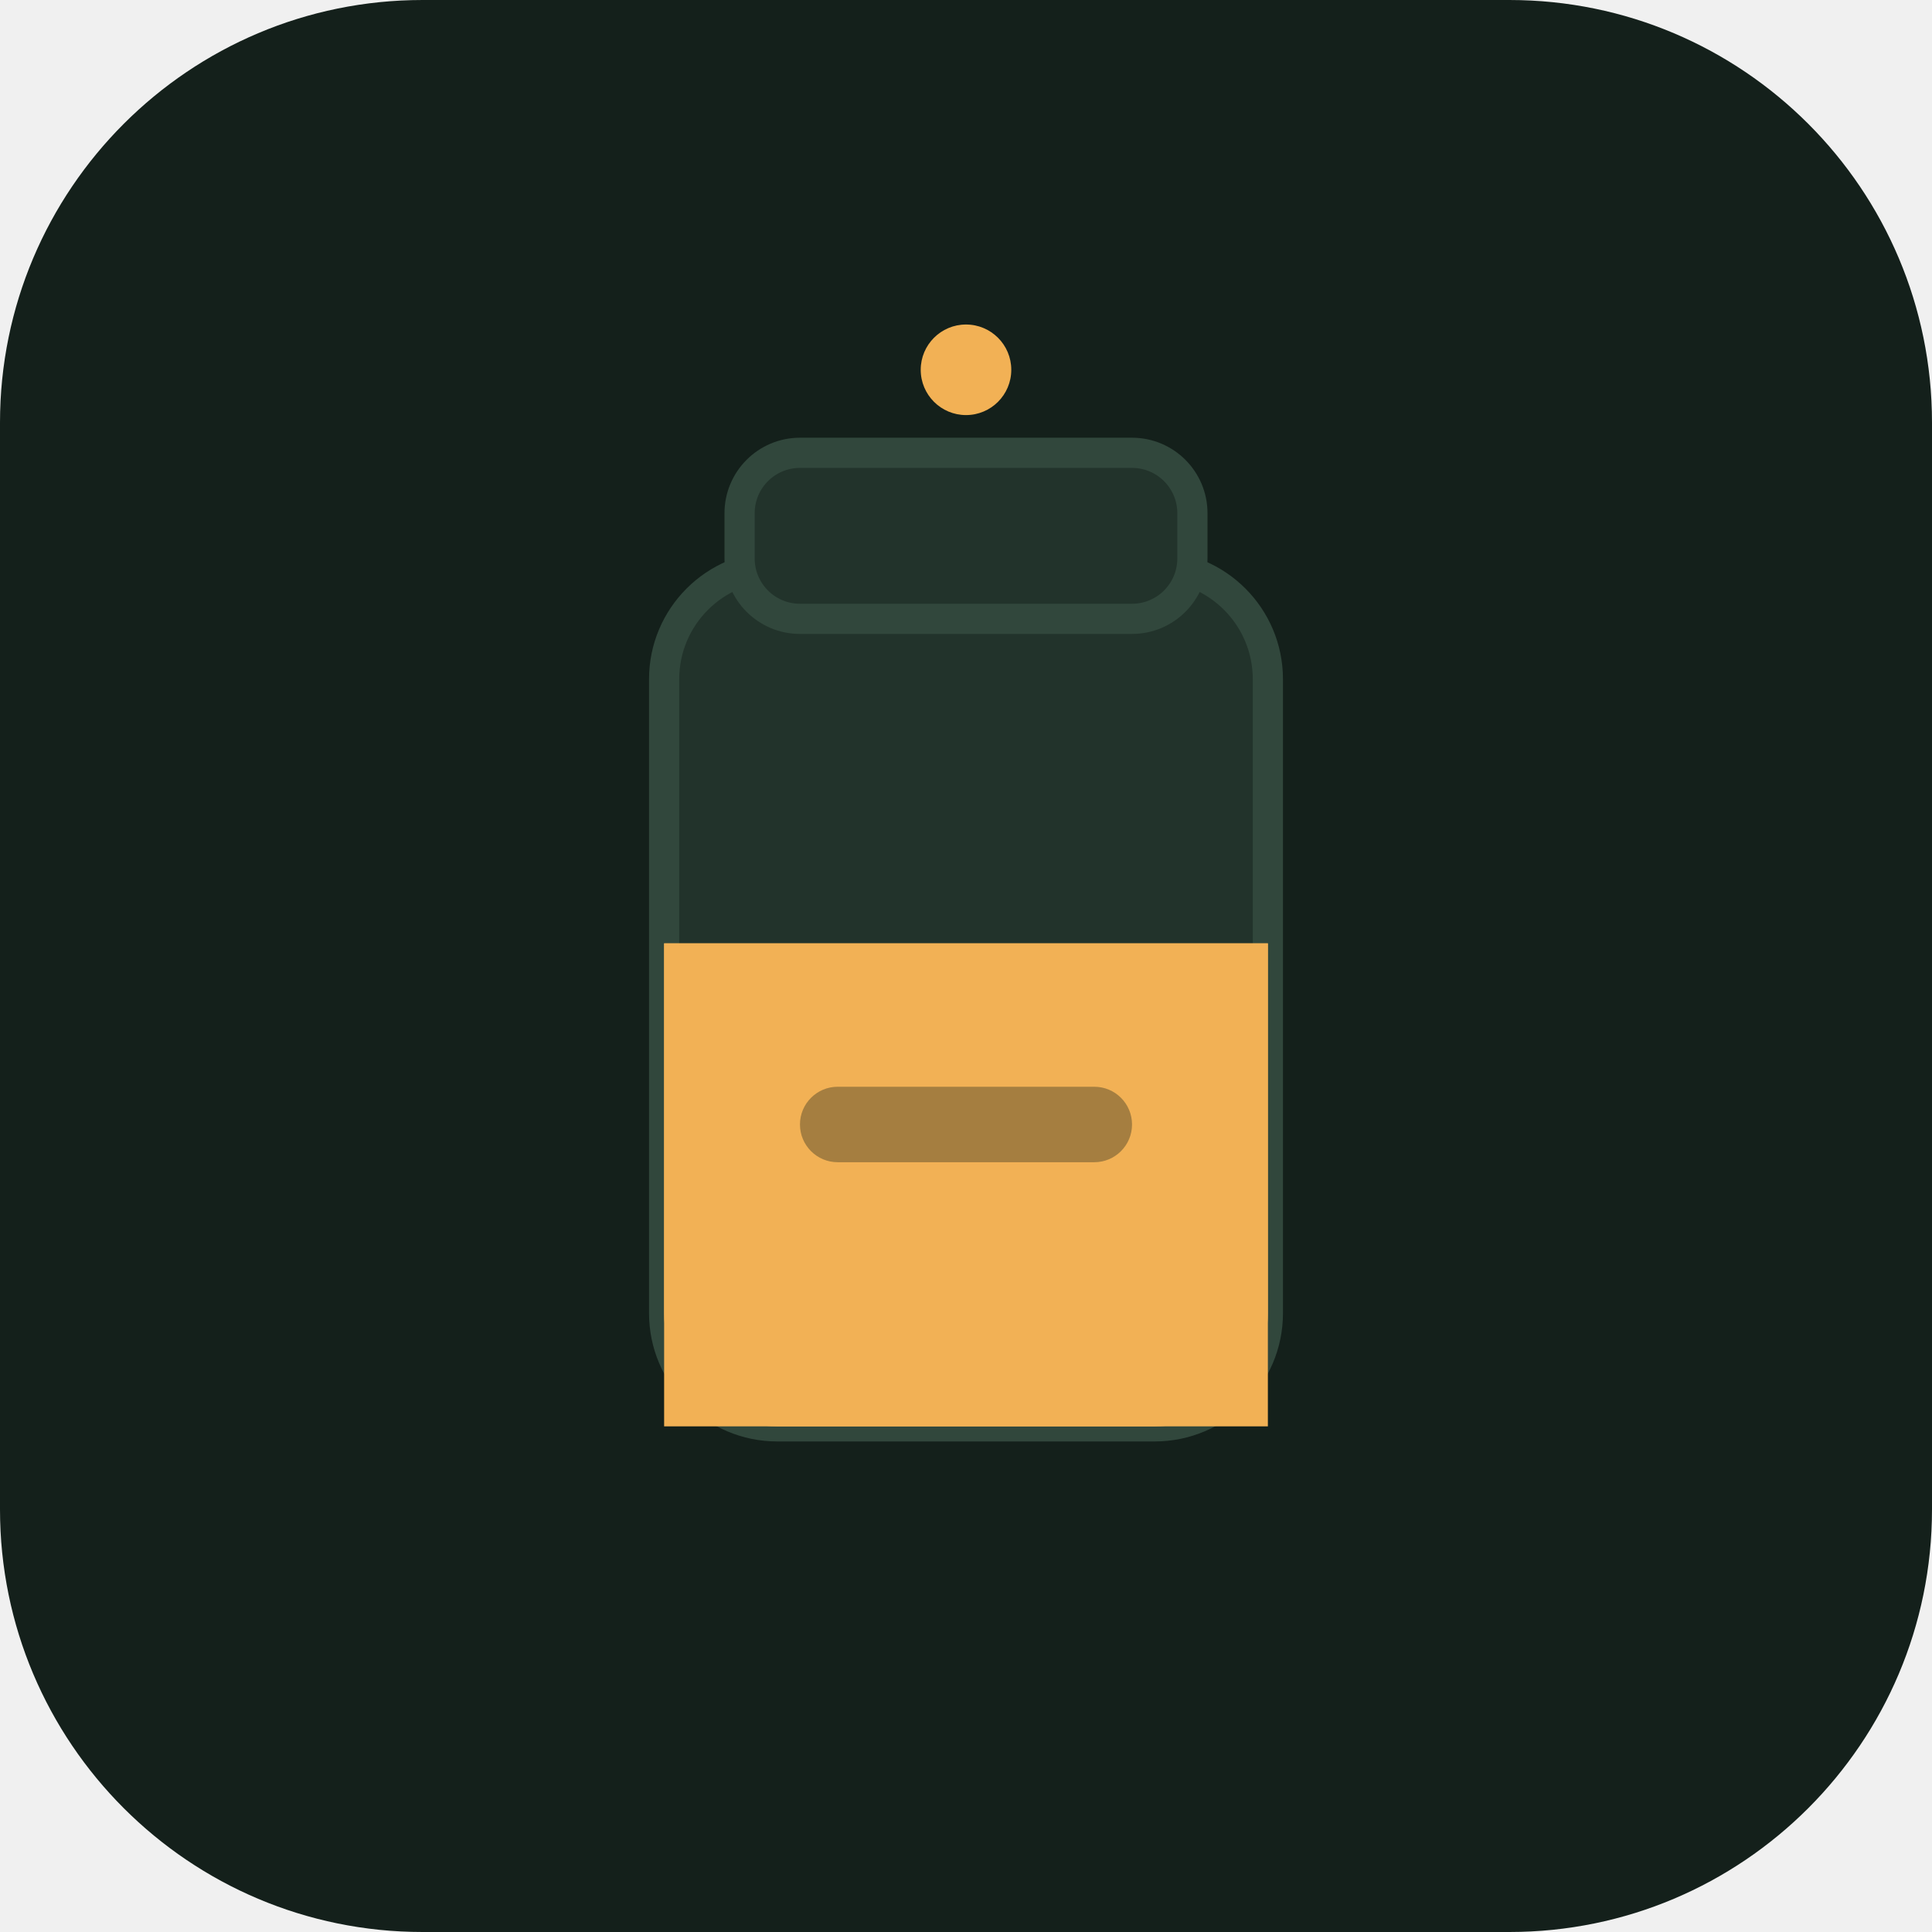
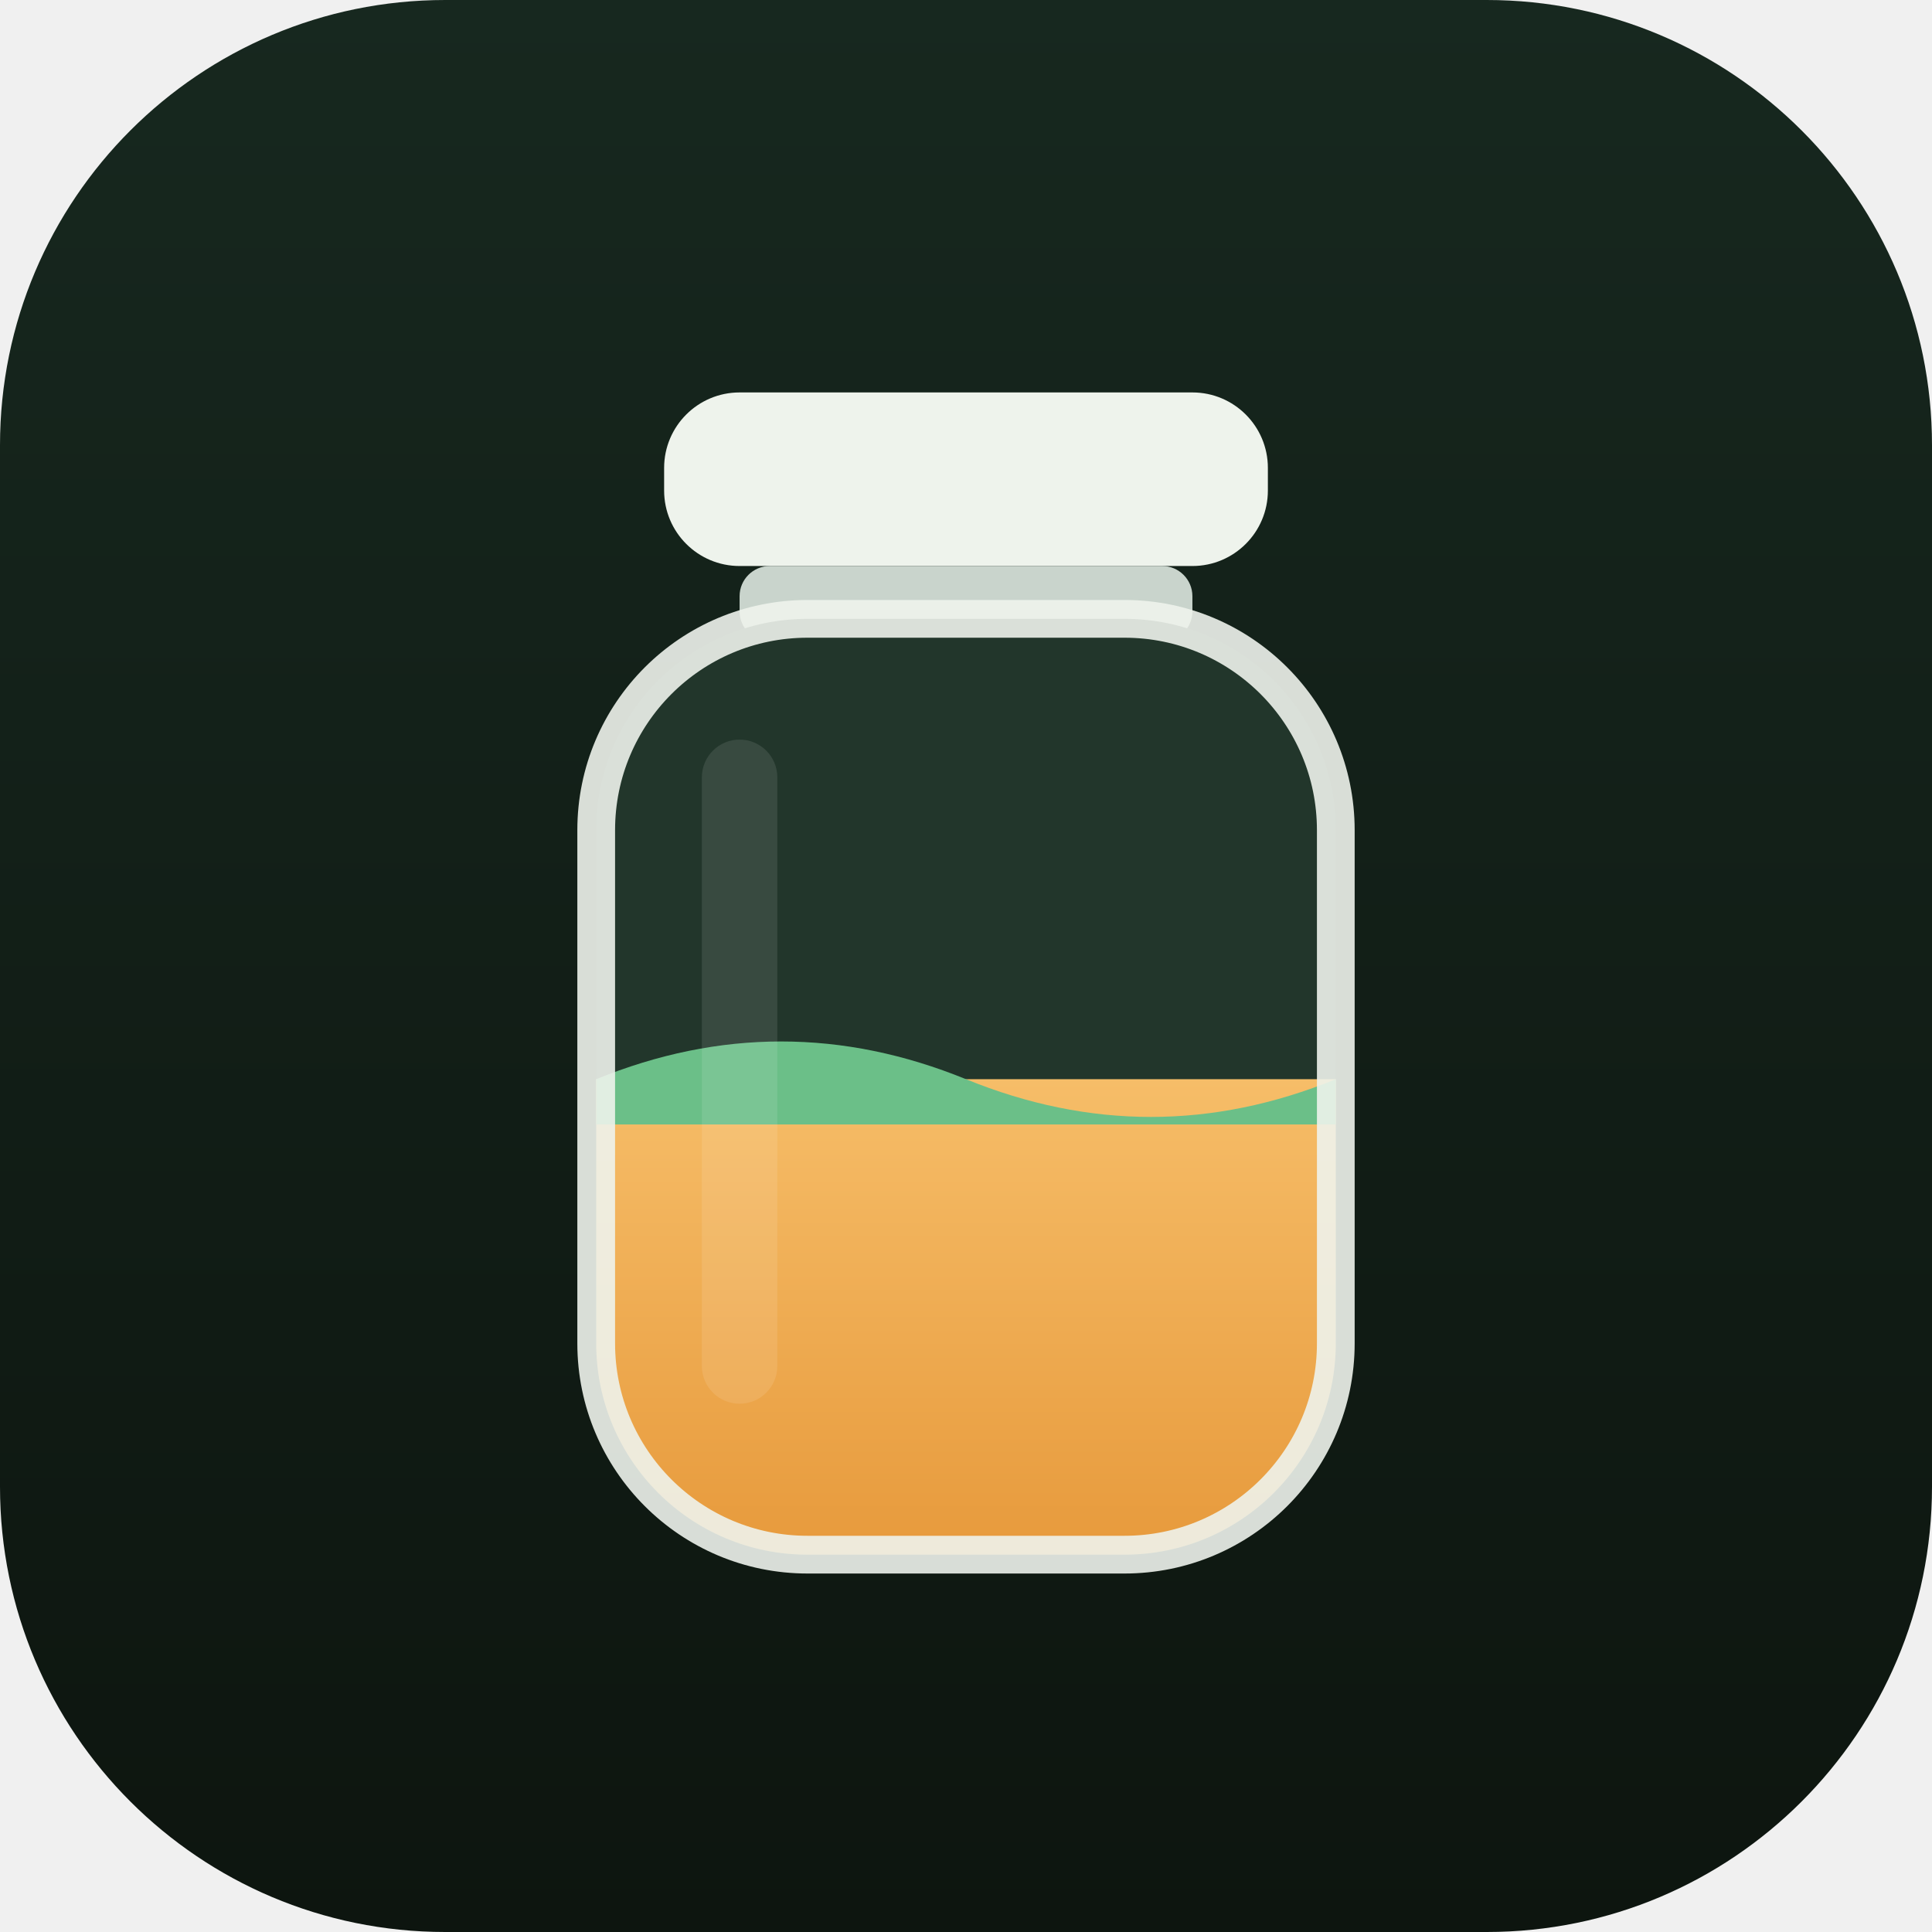
<svg xmlns="http://www.w3.org/2000/svg" viewBox="0 0 512 512">
-   <rect width="512" height="512" rx="112" fill="#14201b" />
-   <rect x="176" y="150" width="160" height="228" rx="30" fill="#22332b" stroke="#31473c" stroke-width="8" />
-   <rect x="196" y="120" width="120" height="44" rx="16" fill="#22332b" stroke="#31473c" stroke-width="8" />
-   <rect x="176" y="250" width="160" height="128" rx="0" fill="#f2b155" />
-   <path d="M176 250 h160 v98 a30 30 0 0 1 -30 30 h-100 a30 30 0 0 1 -30 -30 z" fill="#f2b155" />
-   <rect x="212" y="288" width="88" height="20" rx="10" fill="#14201b" opacity="0.35" />
-   <circle cx="256" cy="98" r="12" fill="#f2b155" />
+   <defs>
+     <clipPath id="jar">
+       <rect x="158" y="164" width="196" height="248" rx="56" />
+     </clipPath>
+     <linearGradient id="bg" x1="0" y1="0" x2="0" y2="1">
+       <stop offset="0" stop-color="#17281f" />
+       <stop offset="1" stop-color="#0d150f" />
+     </linearGradient>
+     <linearGradient id="fill" x1="0" y1="0" x2="0" y2="1">
+       <stop offset="0" stop-color="#f6bd68" />
+       <stop offset="1" stop-color="#e79a3c" />
+     </linearGradient>
+   </defs>
+   <rect width="512" height="512" rx="118" fill="url(#bg)" />
+   <rect x="176" y="104" width="160" height="46" rx="20" fill="#eef3ec" />
+   <rect x="196" y="150" width="120" height="20" rx="8" fill="#c9d4cc" />
+   <g clip-path="url(#jar)">
+     <rect x="158" y="164" width="196" height="248" fill="#22362b" />
+     <rect x="158" y="286" width="196" height="126" fill="url(#fill)" />
+     <path d="M158 286 q49 -20 98 0 t98 0 v12 h-196 z" fill="#6bbf88" />
+     <rect x="186" y="196" width="20" height="176" rx="10" fill="#ffffff" opacity="0.10" />
+   </g>
+   <rect x="158" y="164" width="196" height="248" rx="56" fill="none" stroke="#eef3ec" stroke-width="10" opacity="0.9" />
</svg>
